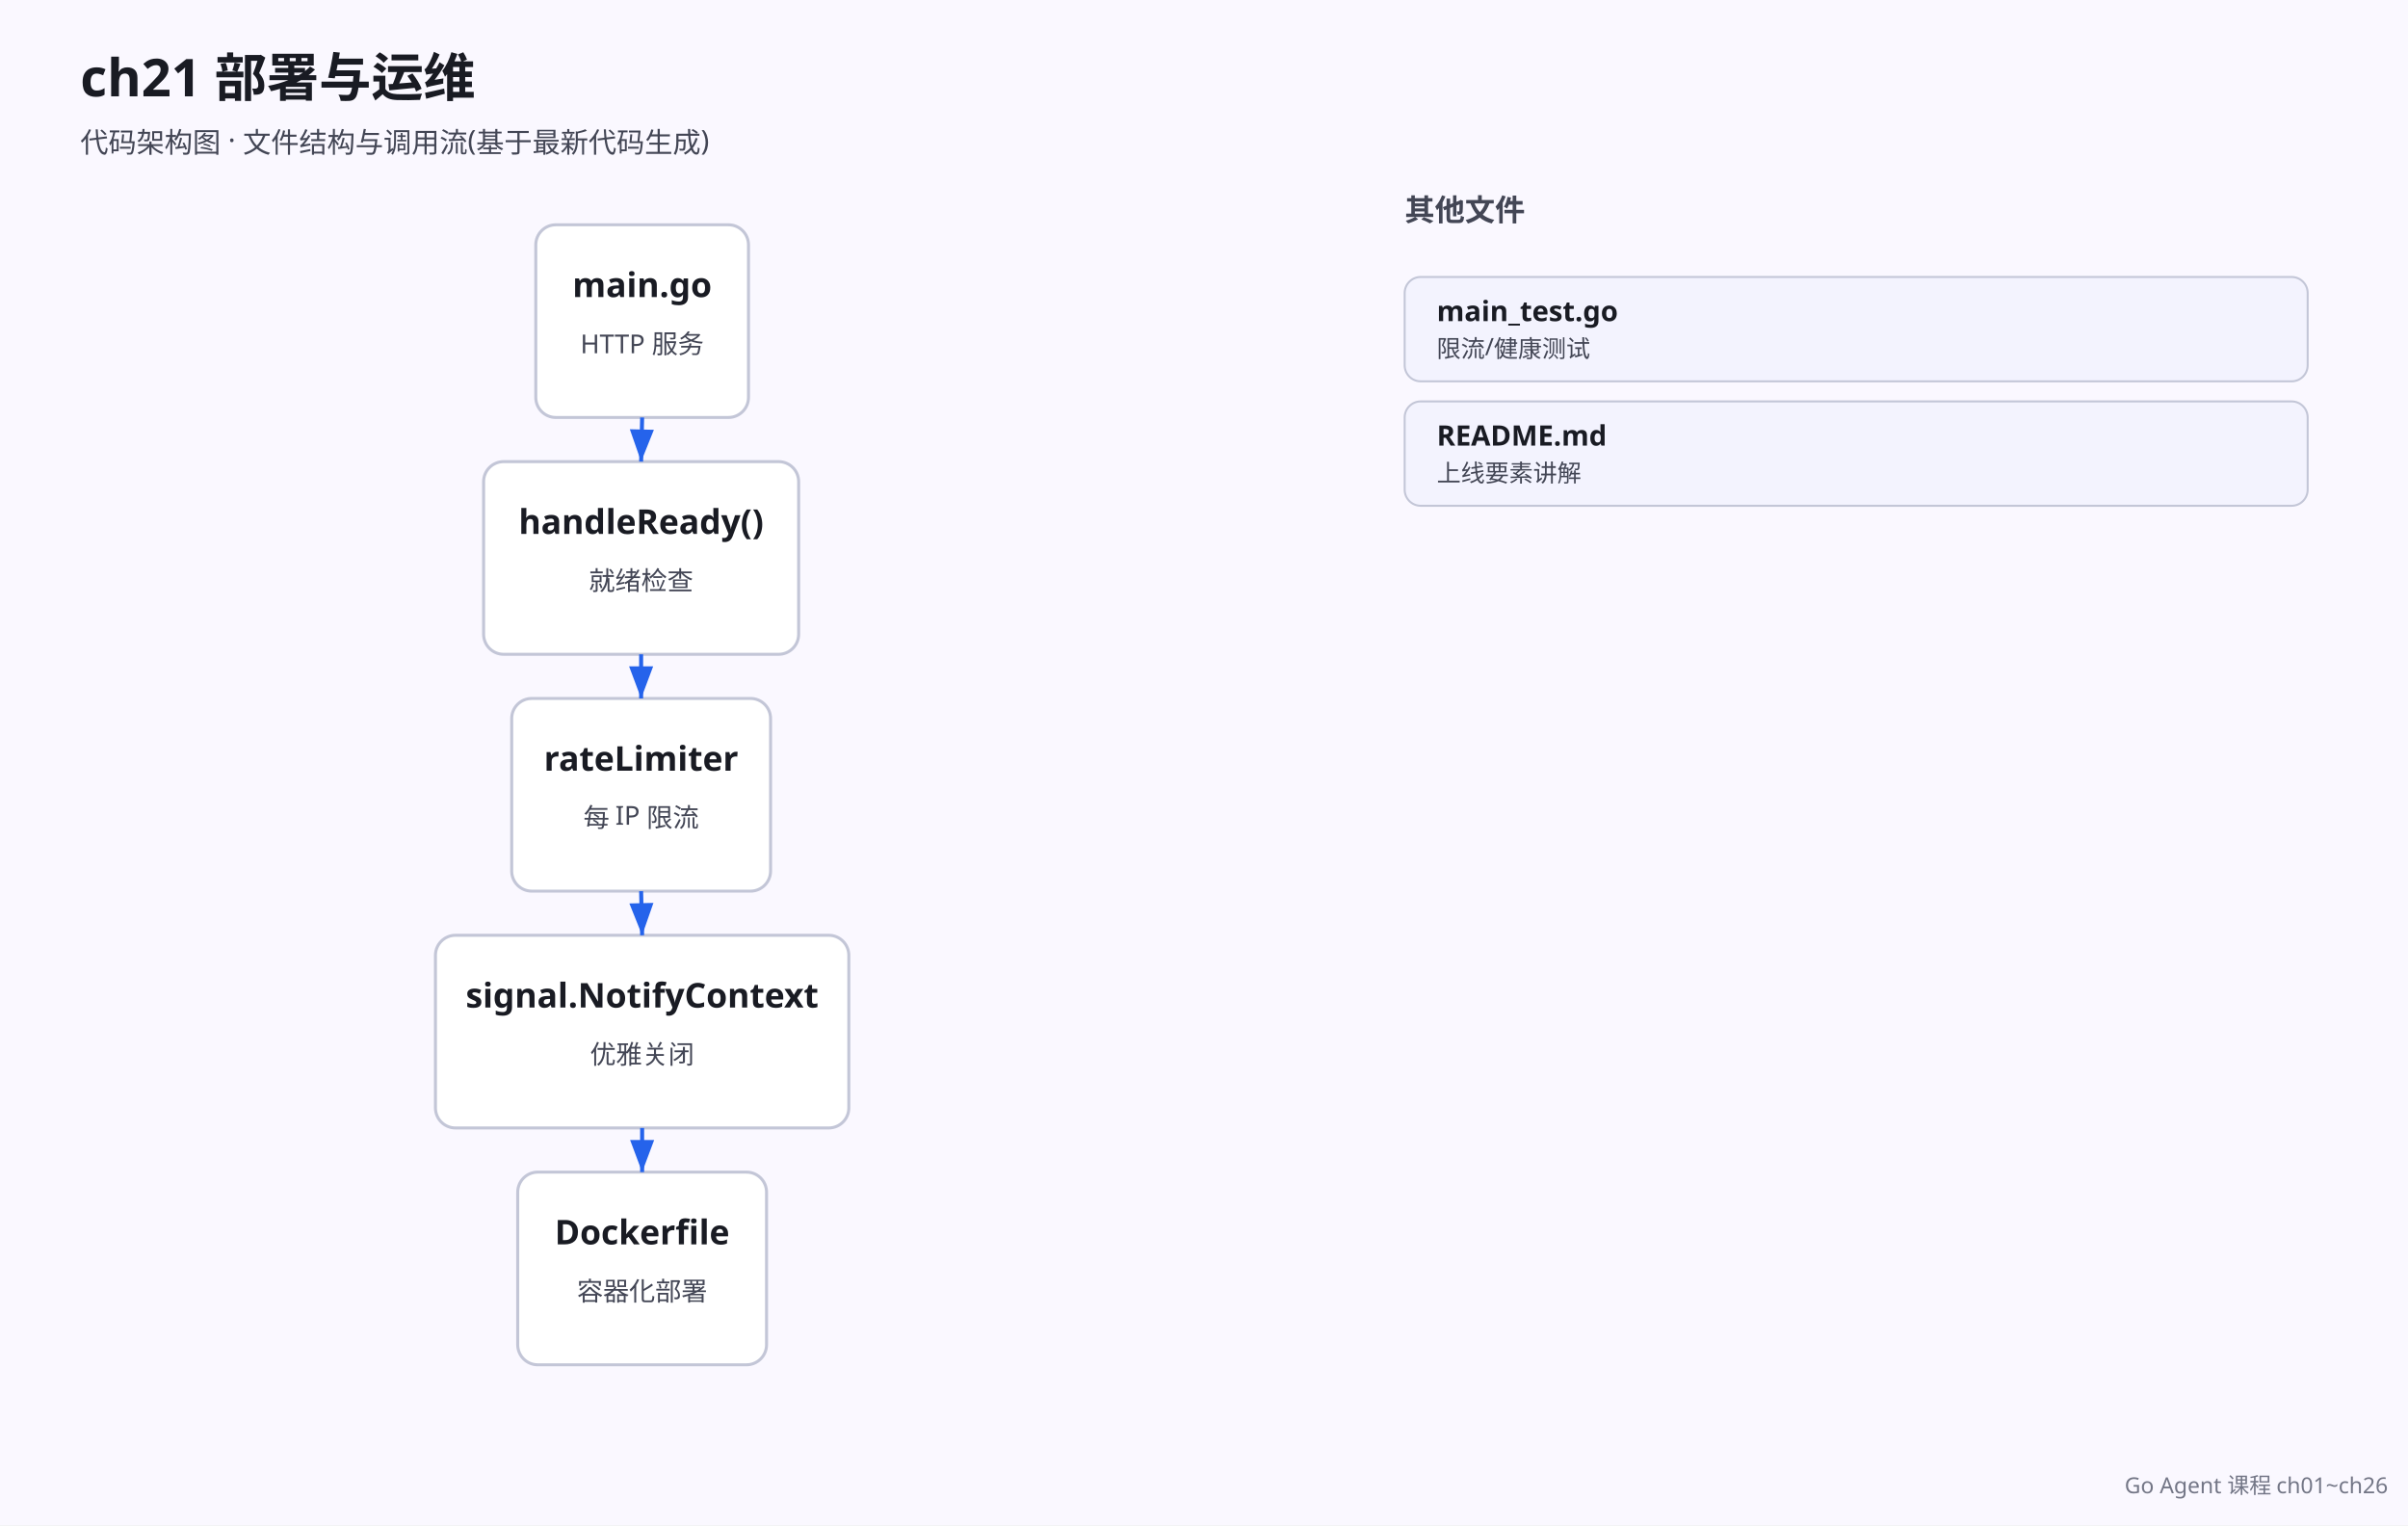
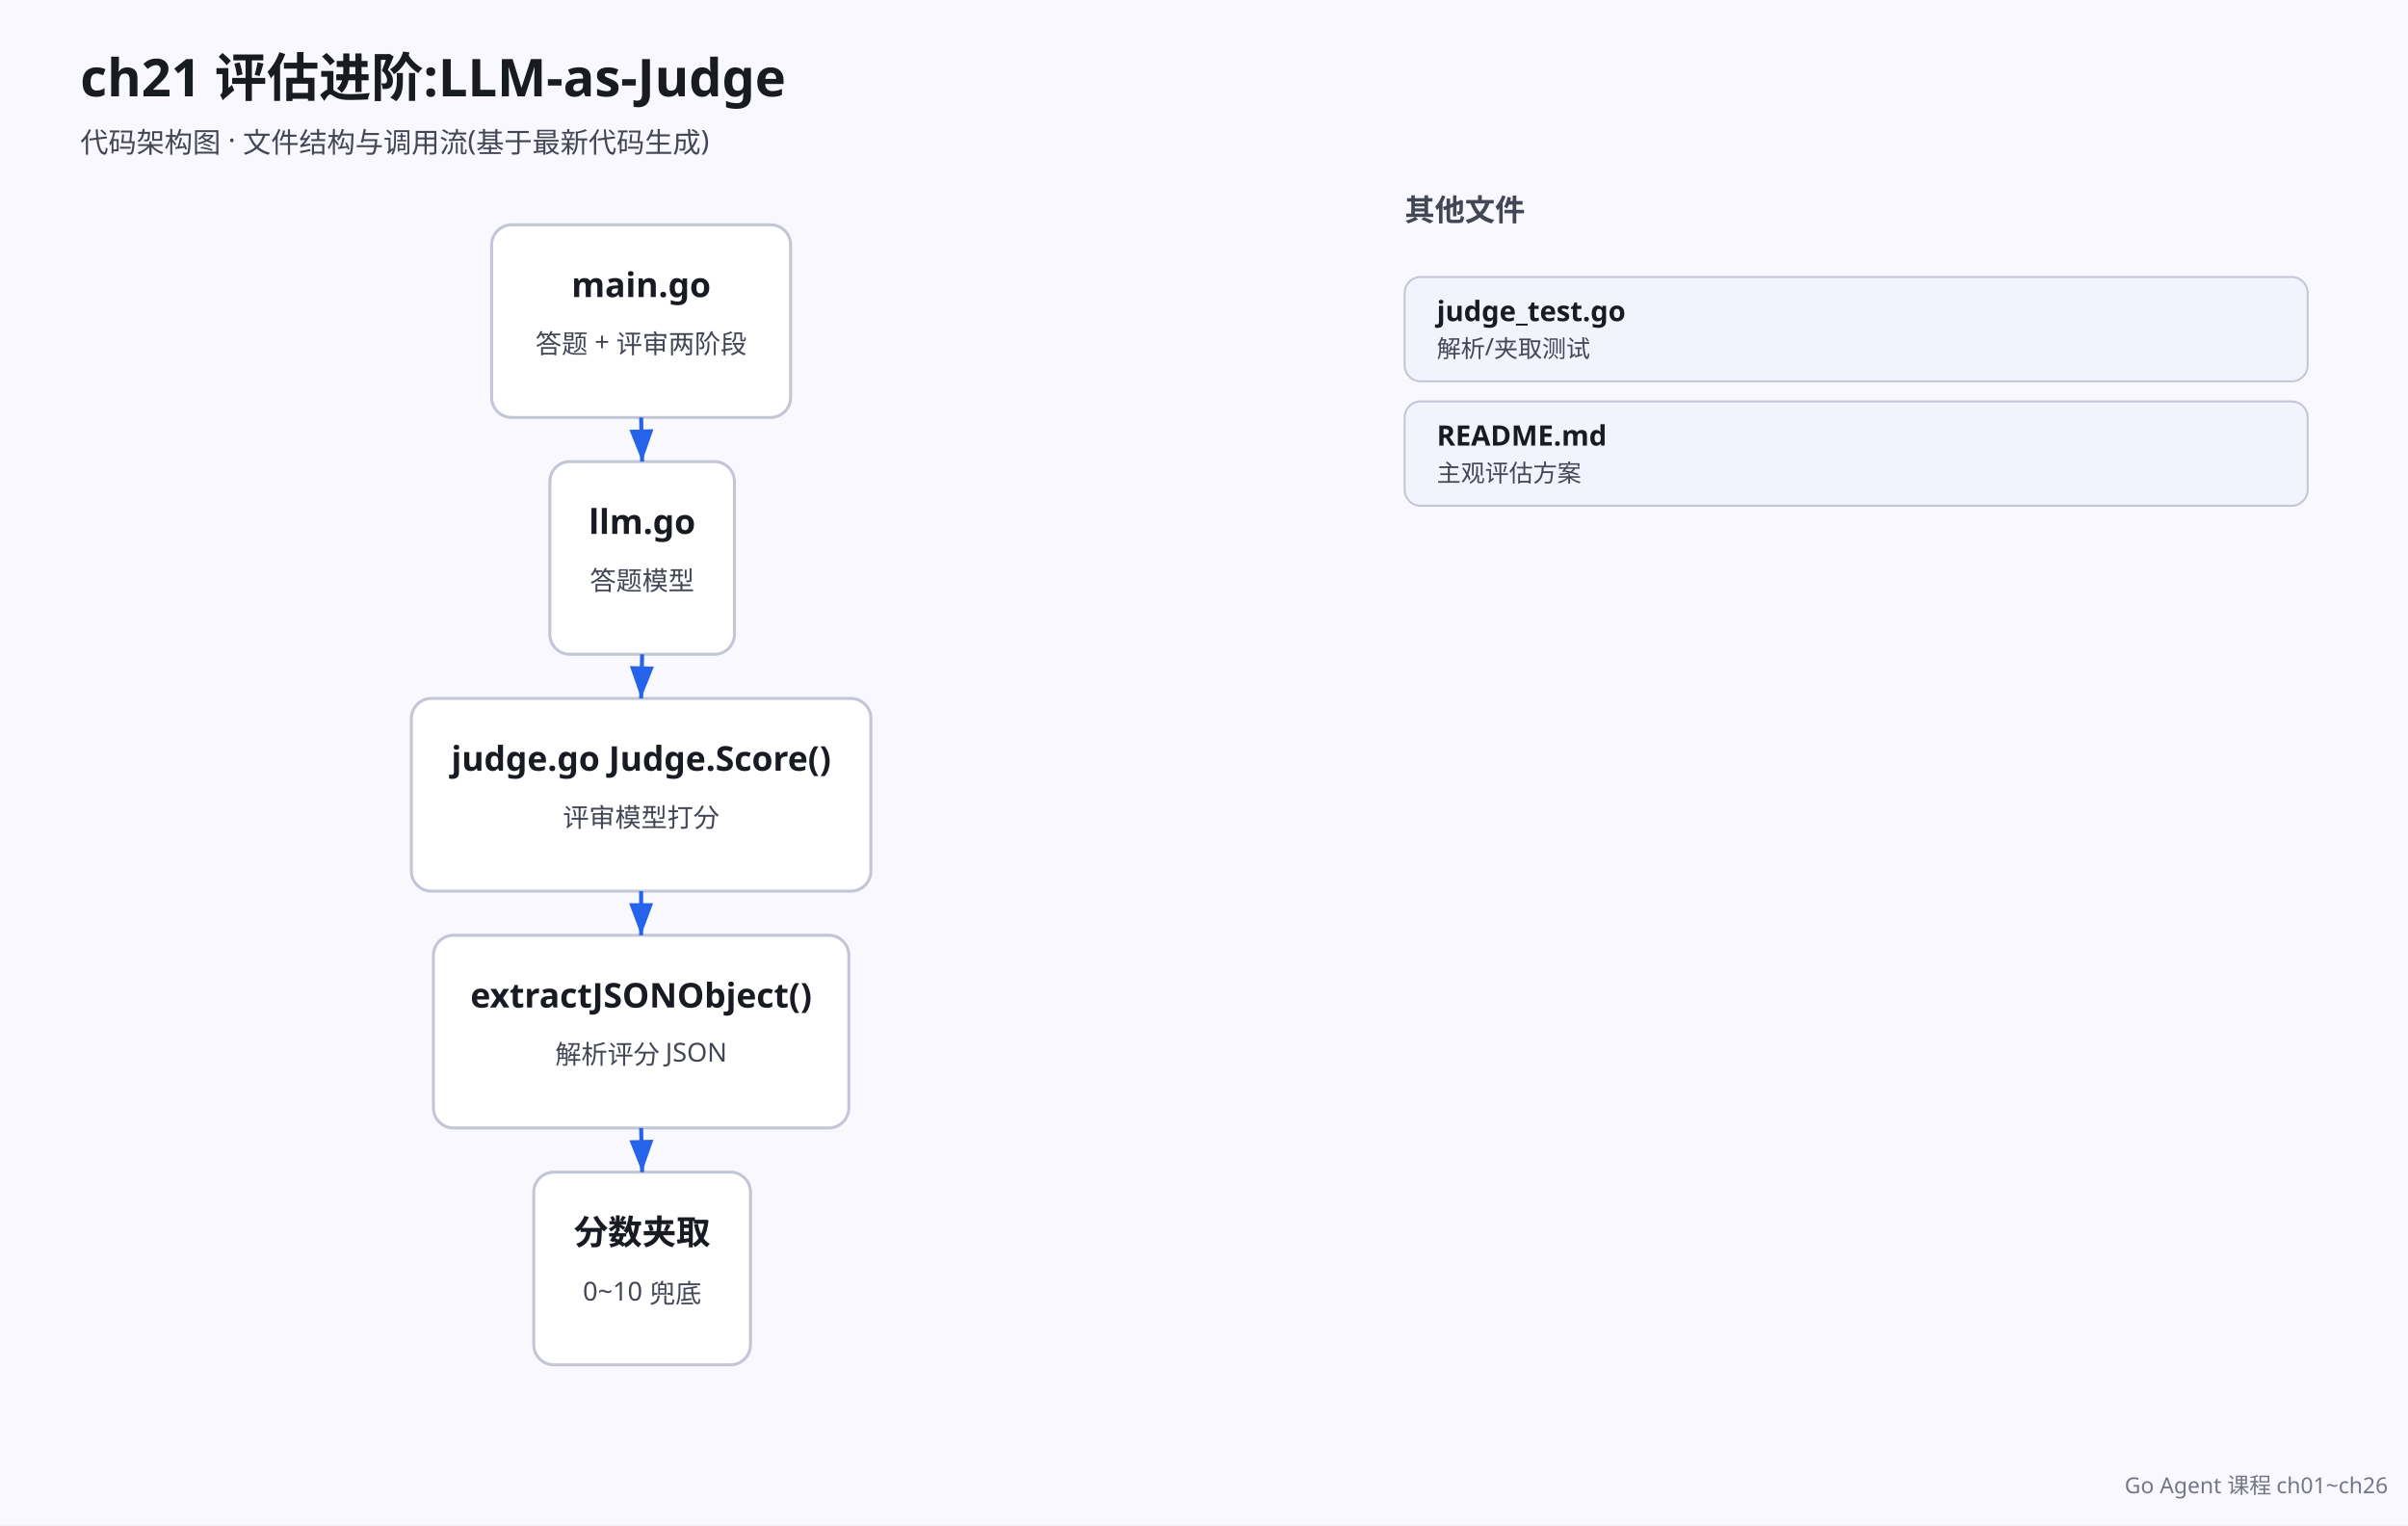
<svg xmlns="http://www.w3.org/2000/svg" width="1200" height="760" viewBox="0 0 1200 760">
  <defs>
    <marker id="arrow" markerWidth="10" markerHeight="10" refX="8" refY="3" orient="auto">
      <path d="M0,0 L8,3 L0,6 z" fill="#2563eb" />
    </marker>
  </defs>
  <rect width="1200" height="760" fill="#faf8ff" />
-   <text x="40" y="48" fill="#191b23" font-family="Microsoft YaHei, sans-serif" font-size="26" font-weight="700">ch21 部署与运维</text>
+   <text x="40" y="48" fill="#191b23" font-family="Microsoft YaHei, sans-serif" font-size="26" font-weight="700">ch21 评估进阶:LLM-as-Judge</text>
  <text x="40" y="76" fill="#434655" font-family="Microsoft YaHei, sans-serif" font-size="14">代码架构图 · 文件结构与调用流(基于最新代码生成)</text>
-   <rect x="267" y="112" width="106" height="96" rx="10" fill="#ffffff" stroke="#c3c6d7" stroke-width="1.5" />
-   <text x="320.0" y="148.0" fill="#191b23" font-family="Microsoft YaHei, sans-serif" font-size="17" font-weight="600" text-anchor="middle">main.go</text>
-   <text x="320.0" y="176.0" fill="#434655" font-family="Microsoft YaHei, sans-serif" font-size="13" text-anchor="middle">HTTP 服务</text>
-   <rect x="241" y="230" width="157" height="96" rx="10" fill="#ffffff" stroke="#c3c6d7" stroke-width="1.5" />
-   <text x="319.5" y="266.0" fill="#191b23" font-family="Microsoft YaHei, sans-serif" font-size="17" font-weight="600" text-anchor="middle">handleReady()</text>
-   <text x="319.5" y="294.0" fill="#434655" font-family="Microsoft YaHei, sans-serif" font-size="13" text-anchor="middle">就绪检查</text>
-   <rect x="255" y="348" width="129" height="96" rx="10" fill="#ffffff" stroke="#c3c6d7" stroke-width="1.5" />
-   <text x="319.5" y="384.0" fill="#191b23" font-family="Microsoft YaHei, sans-serif" font-size="17" font-weight="600" text-anchor="middle">rateLimiter</text>
-   <text x="319.5" y="412.0" fill="#434655" font-family="Microsoft YaHei, sans-serif" font-size="13" text-anchor="middle">每 IP 限流</text>
-   <rect x="217" y="466" width="206" height="96" rx="10" fill="#ffffff" stroke="#c3c6d7" stroke-width="1.5" />
-   <text x="320.0" y="502.0" fill="#191b23" font-family="Microsoft YaHei, sans-serif" font-size="17" font-weight="600" text-anchor="middle">signal.NotifyContext</text>
-   <text x="320.0" y="530.0" fill="#434655" font-family="Microsoft YaHei, sans-serif" font-size="13" text-anchor="middle">优雅关闭</text>
-   <rect x="258" y="584" width="124" height="96" rx="10" fill="#ffffff" stroke="#c3c6d7" stroke-width="1.5" />
-   <text x="320.0" y="620.0" fill="#191b23" font-family="Microsoft YaHei, sans-serif" font-size="17" font-weight="600" text-anchor="middle">Dockerfile</text>
-   <text x="320.0" y="648.0" fill="#434655" font-family="Microsoft YaHei, sans-serif" font-size="13" text-anchor="middle">容器化部署</text>
-   <line x1="320.0" y1="208" x2="319.5" y2="230" stroke="#2563eb" stroke-width="2" marker-end="url(#arrow)" />
-   <line x1="319.5" y1="326" x2="319.5" y2="348" stroke="#2563eb" stroke-width="2" marker-end="url(#arrow)" />
-   <line x1="319.5" y1="444" x2="320.0" y2="466" stroke="#2563eb" stroke-width="2" marker-end="url(#arrow)" />
-   <line x1="320.0" y1="562" x2="320.0" y2="584" stroke="#2563eb" stroke-width="2" marker-end="url(#arrow)" />
+   <rect x="245" y="112" width="149" height="96" rx="10" fill="#ffffff" stroke="#c3c6d7" stroke-width="1.5" />
+   <text x="319.5" y="148.0" fill="#191b23" font-family="Microsoft YaHei, sans-serif" font-size="17" font-weight="600" text-anchor="middle">main.go</text>
+   <text x="319.5" y="176.0" fill="#434655" font-family="Microsoft YaHei, sans-serif" font-size="13" text-anchor="middle">答题 + 评审两阶段</text>
+   <rect x="274" y="230" width="92" height="96" rx="10" fill="#ffffff" stroke="#c3c6d7" stroke-width="1.5" />
+   <text x="320.0" y="266.0" fill="#191b23" font-family="Microsoft YaHei, sans-serif" font-size="17" font-weight="600" text-anchor="middle">llm.go</text>
+   <text x="320.0" y="294.0" fill="#434655" font-family="Microsoft YaHei, sans-serif" font-size="13" text-anchor="middle">答题模型</text>
+   <rect x="205" y="348" width="229" height="96" rx="10" fill="#ffffff" stroke="#c3c6d7" stroke-width="1.5" />
+   <text x="319.5" y="384.0" fill="#191b23" font-family="Microsoft YaHei, sans-serif" font-size="17" font-weight="600" text-anchor="middle">judge.go Judge.Score()</text>
+   <text x="319.5" y="412.0" fill="#434655" font-family="Microsoft YaHei, sans-serif" font-size="13" text-anchor="middle">评审模型打分</text>
+   <rect x="216" y="466" width="207" height="96" rx="10" fill="#ffffff" stroke="#c3c6d7" stroke-width="1.5" />
+   <text x="319.5" y="502.0" fill="#191b23" font-family="Microsoft YaHei, sans-serif" font-size="17" font-weight="600" text-anchor="middle">extractJSONObject()</text>
+   <text x="319.5" y="530.0" fill="#434655" font-family="Microsoft YaHei, sans-serif" font-size="13" text-anchor="middle">解析评分 JSON</text>
+   <rect x="266" y="584" width="108" height="96" rx="10" fill="#ffffff" stroke="#c3c6d7" stroke-width="1.5" />
+   <text x="320.0" y="620.0" fill="#191b23" font-family="Microsoft YaHei, sans-serif" font-size="17" font-weight="600" text-anchor="middle">分数夹取</text>
+   <text x="320.0" y="648.0" fill="#434655" font-family="Microsoft YaHei, sans-serif" font-size="13" text-anchor="middle">0~10 兜底</text>
+   <line x1="319.5" y1="208" x2="320.0" y2="230" stroke="#2563eb" stroke-width="2" marker-end="url(#arrow)" />
+   <line x1="320.0" y1="326" x2="319.5" y2="348" stroke="#2563eb" stroke-width="2" marker-end="url(#arrow)" />
+   <line x1="319.5" y1="444" x2="319.5" y2="466" stroke="#2563eb" stroke-width="2" marker-end="url(#arrow)" />
+   <line x1="319.5" y1="562" x2="320.0" y2="584" stroke="#2563eb" stroke-width="2" marker-end="url(#arrow)" />
  <text x="700" y="110" fill="#434655" font-family="Microsoft YaHei, sans-serif" font-size="15" font-weight="600">其他文件</text>
  <rect x="700" y="138" width="450" height="52" rx="8" fill="#f3f3fe" stroke="#c3c6d7" stroke-width="1" />
-   <text x="716" y="160" fill="#191b23" font-family="Microsoft YaHei, sans-serif" font-size="14" font-weight="600">main_test.go</text>
-   <text x="716" y="178" fill="#434655" font-family="Microsoft YaHei, sans-serif" font-size="12">限流/健康测试</text>
+   <text x="716" y="160" fill="#191b23" font-family="Microsoft YaHei, sans-serif" font-size="14" font-weight="600">judge_test.go</text>
+   <text x="716" y="178" fill="#434655" font-family="Microsoft YaHei, sans-serif" font-size="12">解析/夹取测试</text>
  <rect x="700" y="200" width="450" height="52" rx="8" fill="#f3f3fe" stroke="#c3c6d7" stroke-width="1" />
  <text x="716" y="222" fill="#191b23" font-family="Microsoft YaHei, sans-serif" font-size="14" font-weight="600">README.md</text>
-   <text x="716" y="240" fill="#434655" font-family="Microsoft YaHei, sans-serif" font-size="12">上线要素讲解</text>
+   <text x="716" y="240" fill="#434655" font-family="Microsoft YaHei, sans-serif" font-size="12">主观评估方案</text>
  <text x="1190" y="744" fill="#737686" font-family="Microsoft YaHei, sans-serif" font-size="11" text-anchor="end">Go Agent 课程 ch01~ch26</text>
</svg>
